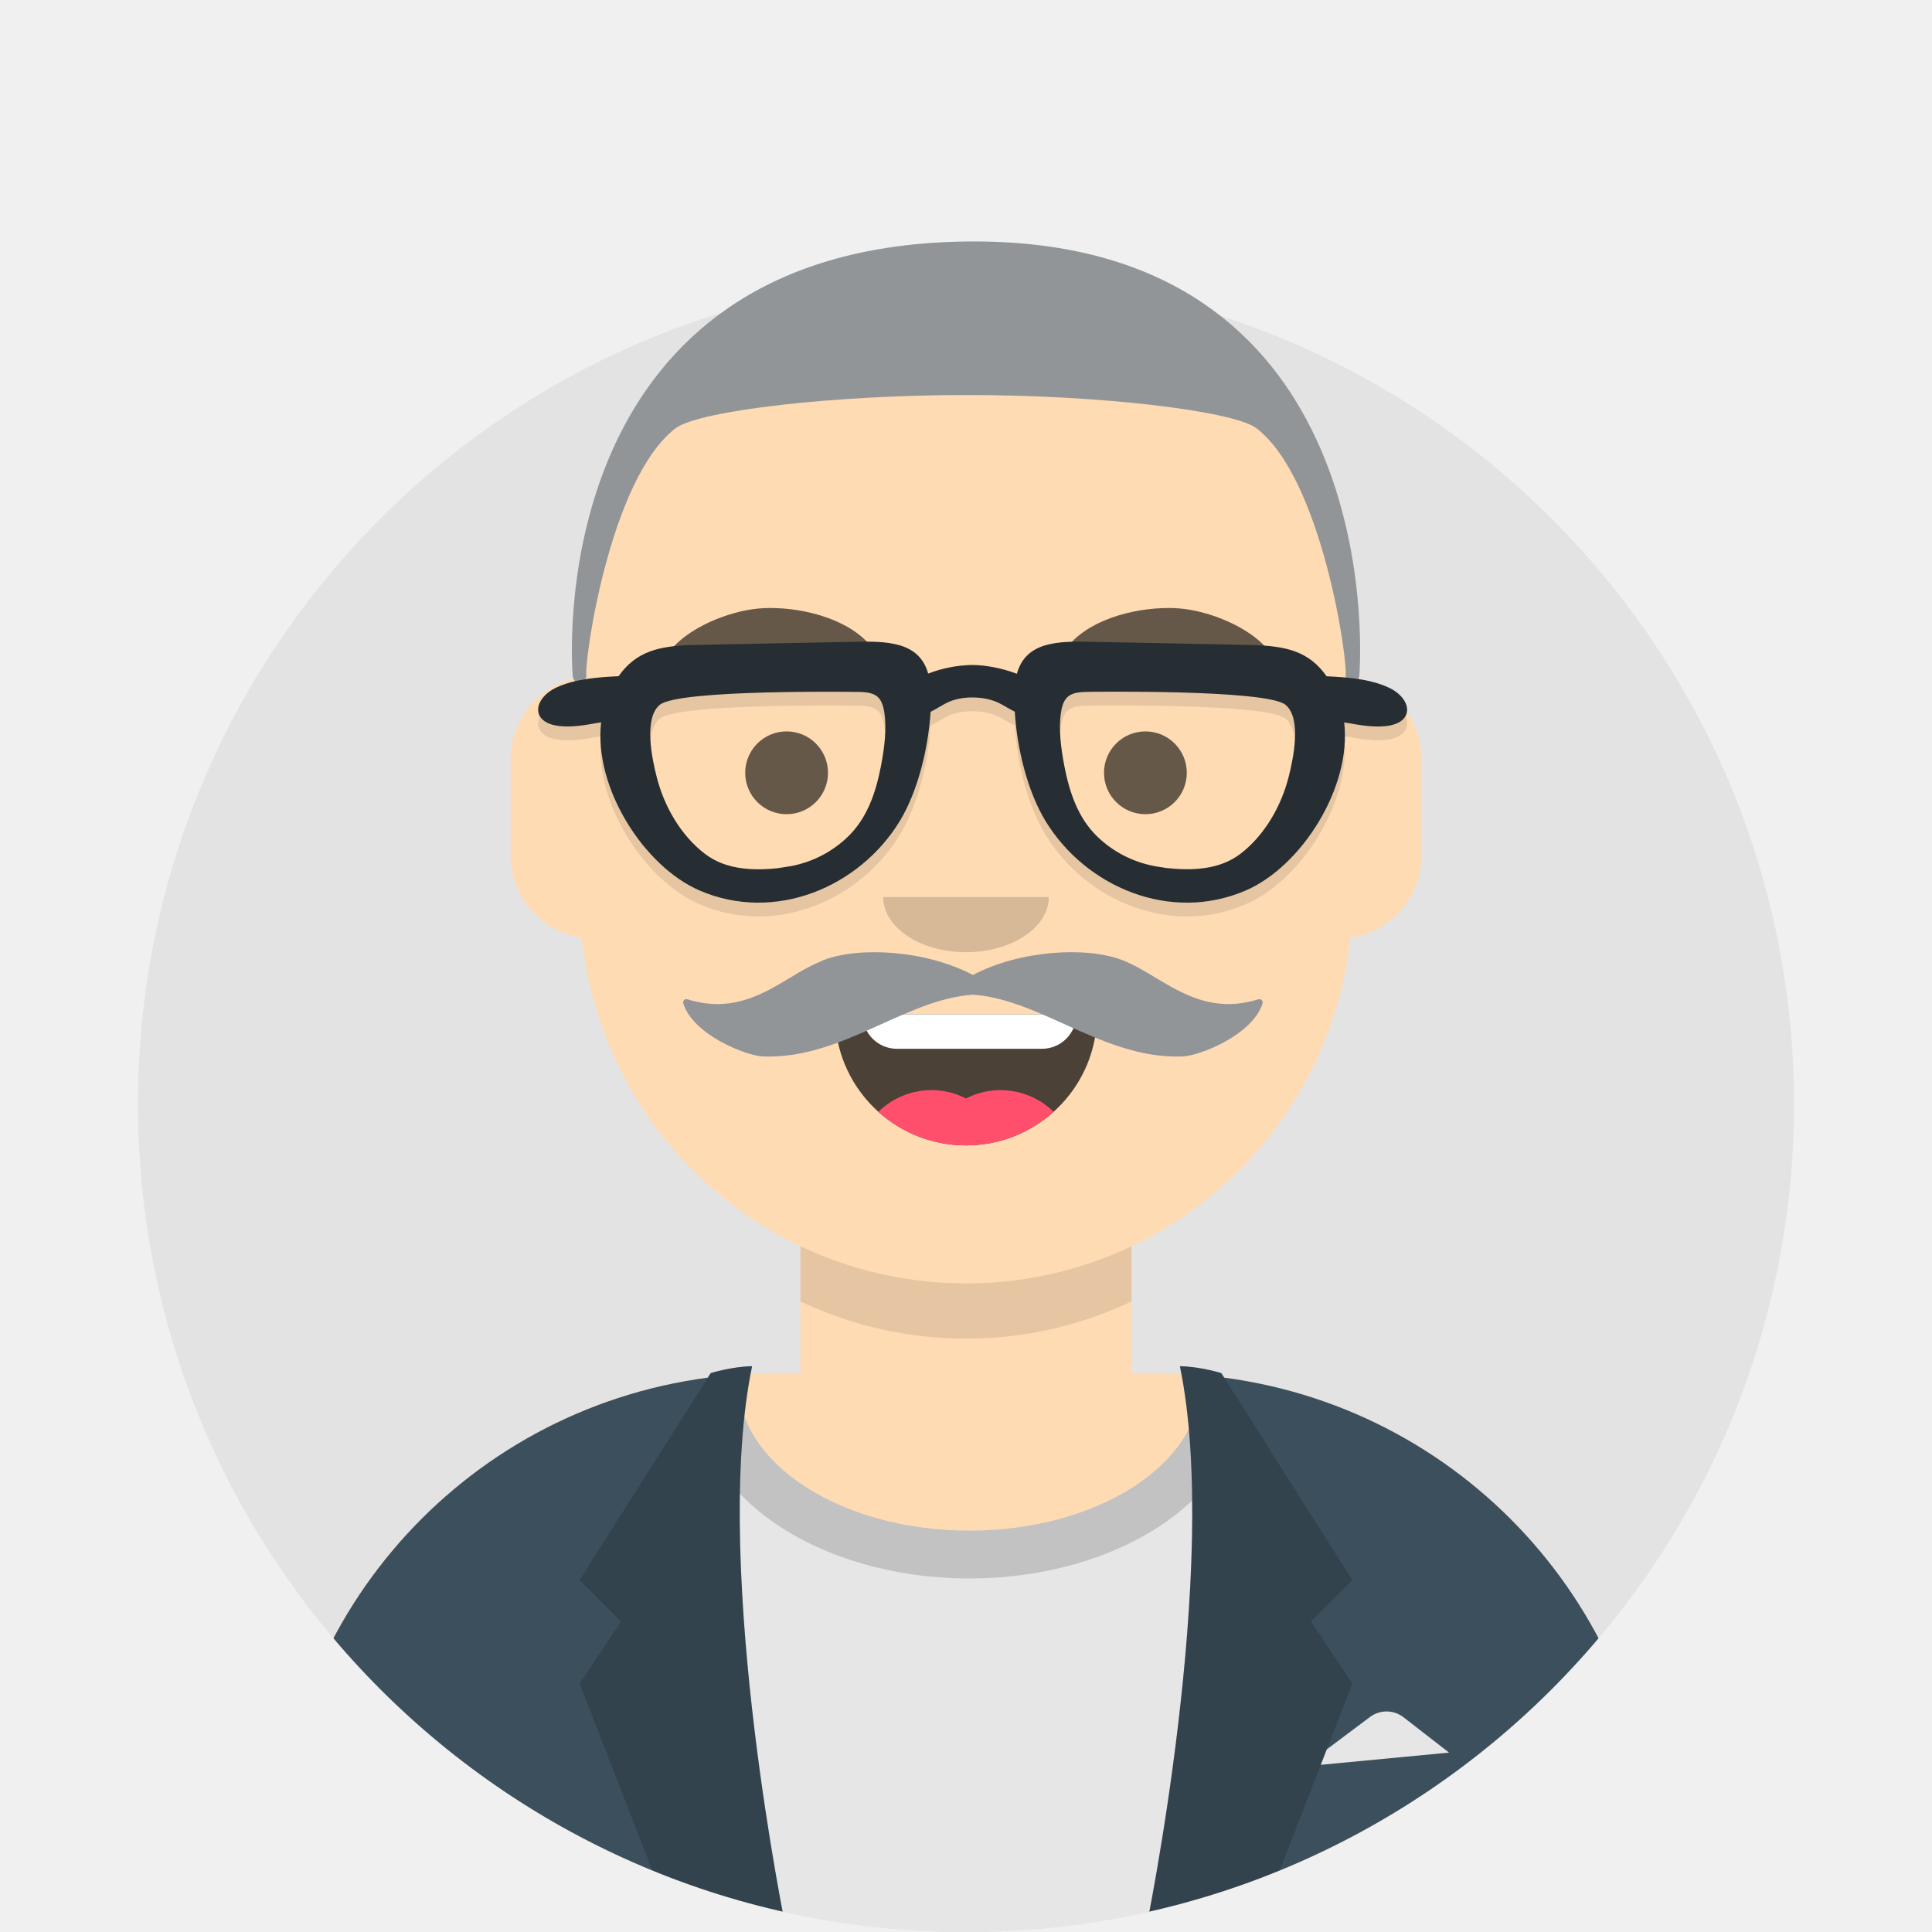
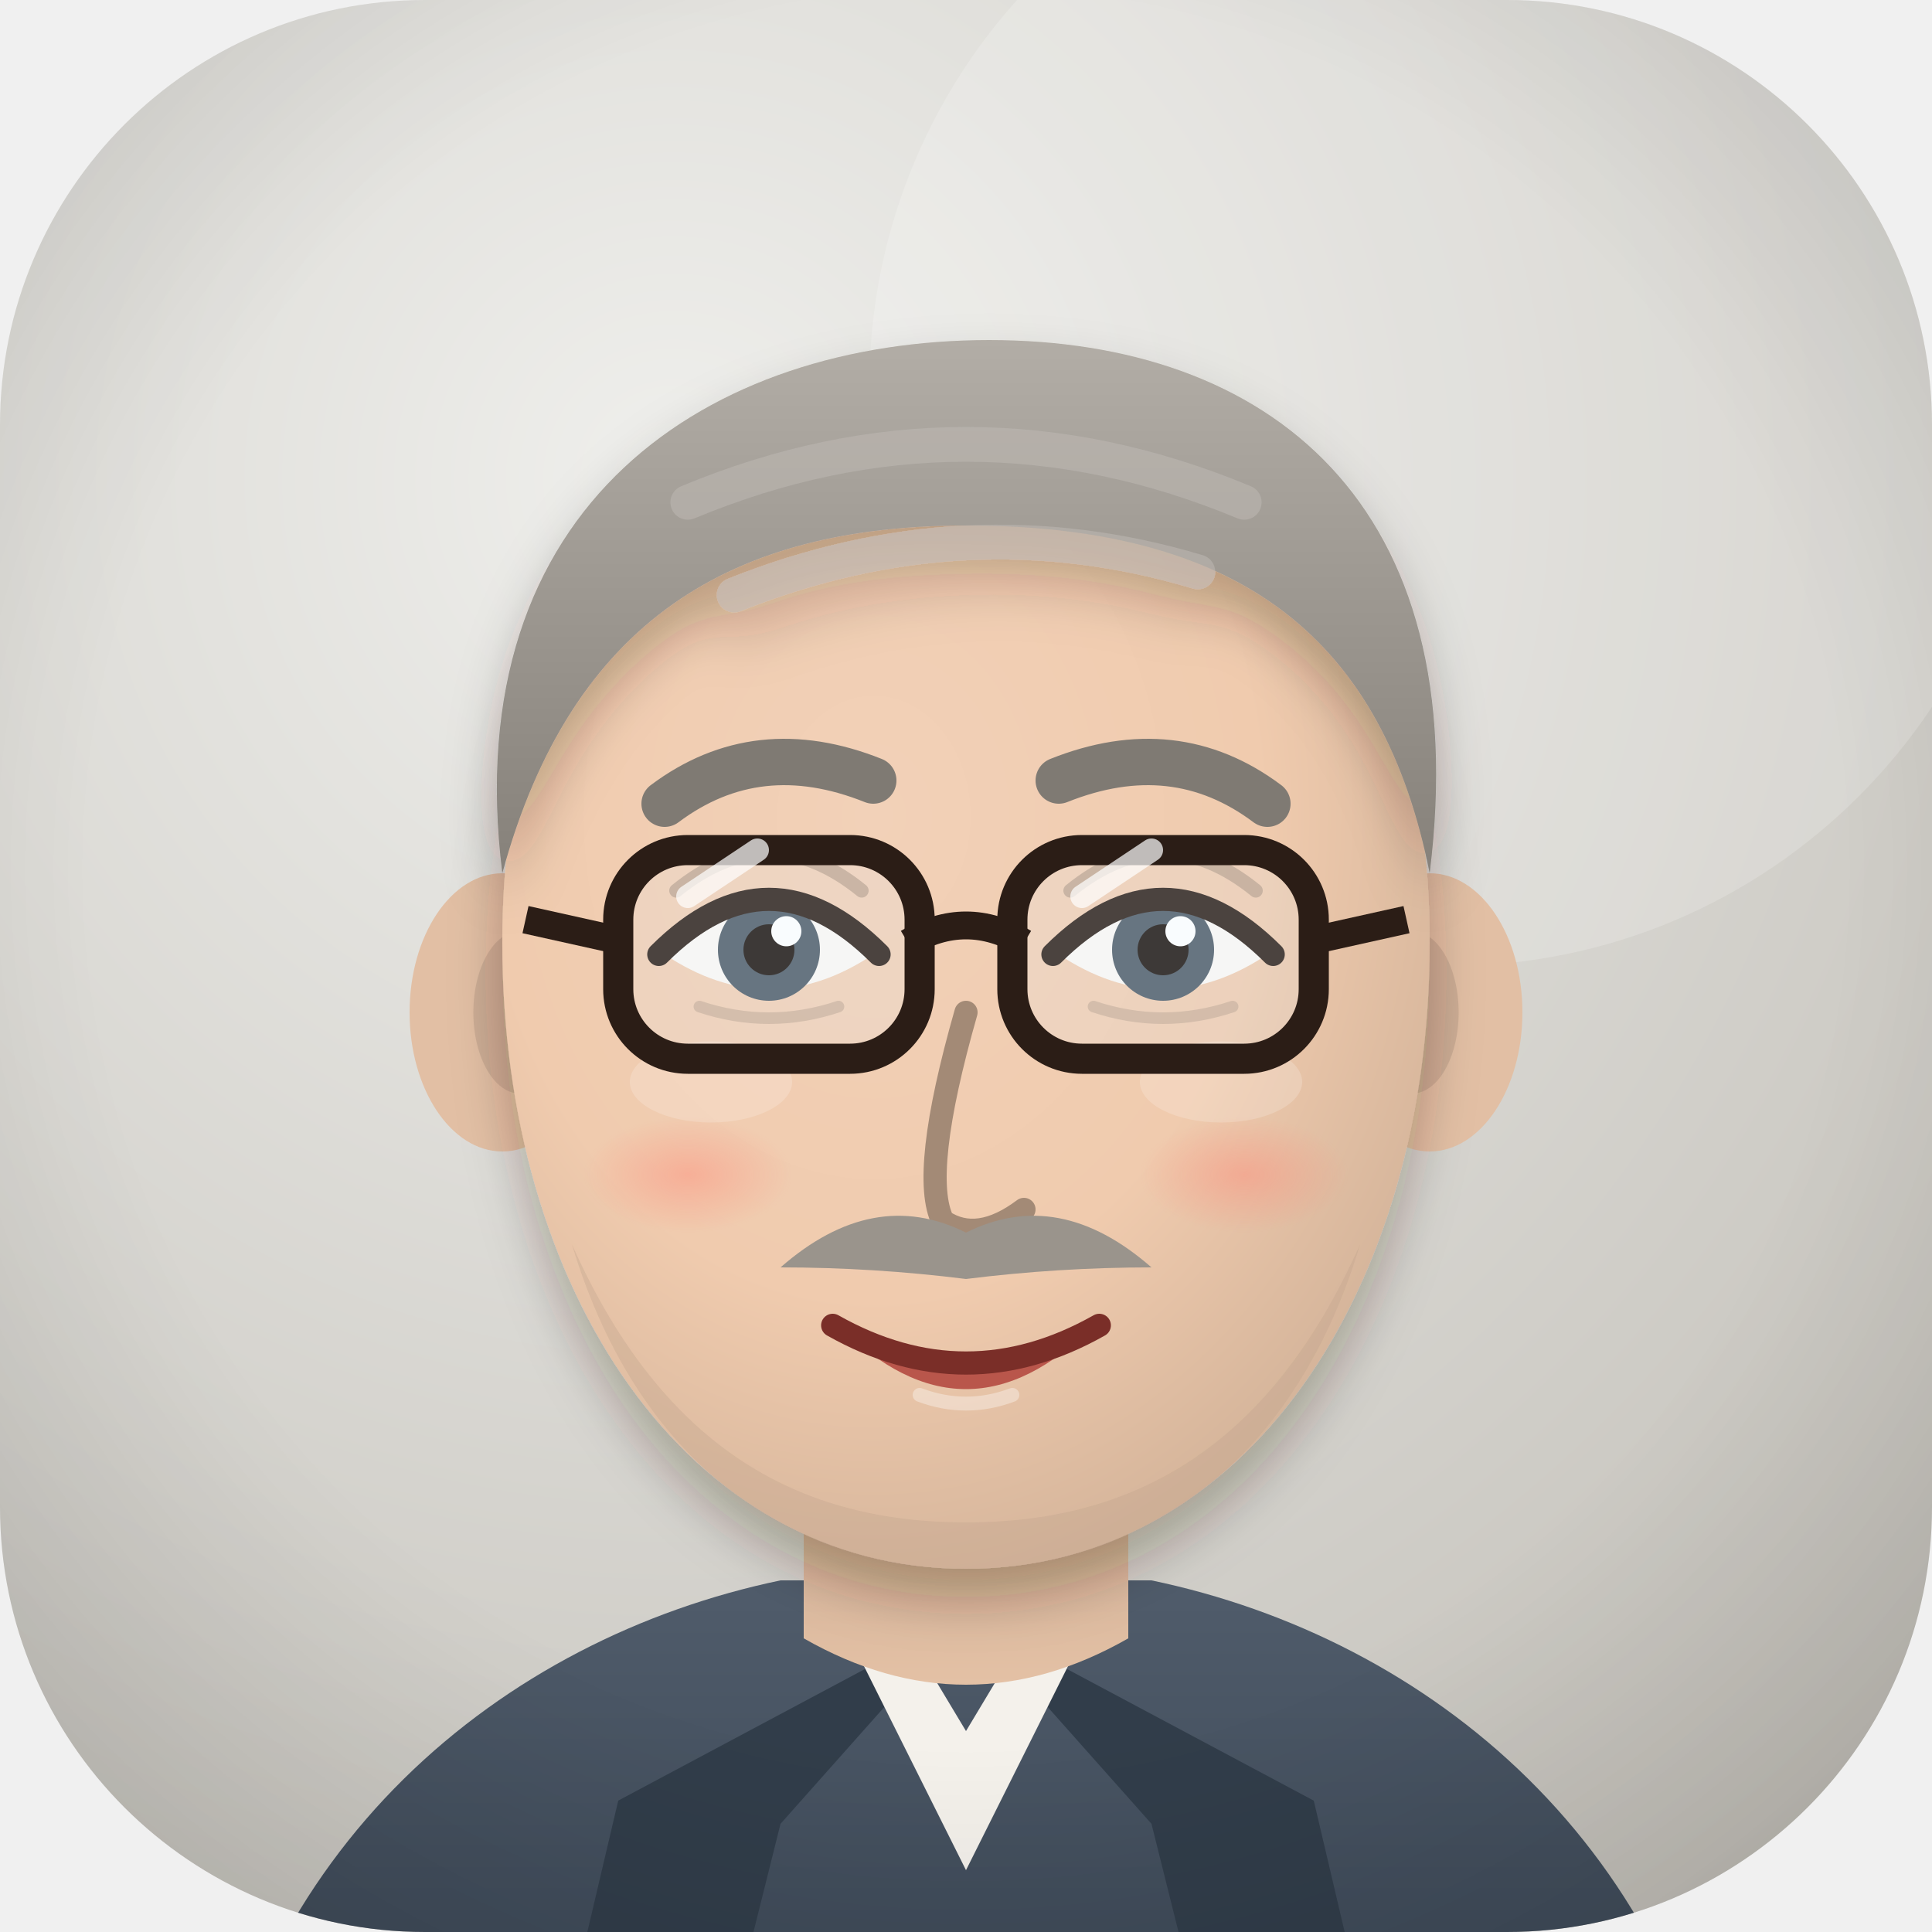
- <svg xmlns="http://www.w3.org/2000/svg" viewBox="0 0 280 280" fill="none" shape-rendering="auto">
-   <mask id="viewboxMask">
-     <rect width="280" height="280" rx="0" ry="0" x="0" y="0" fill="#fff" />
-   </mask>
-   <g mask="url(#viewboxMask)">
-     <g transform="translate(8)">
-       <circle cx="132" cy="160" r="120" fill="#e3e3e3" />
-       <mask id="styleCircle-a" style="mask-type:luminance" maskUnits="userSpaceOnUse" x="0" y="0" width="264" height="280">
-         <path d="M264 0H0v160h12c0 66.27 53.73 120 120 120 66.27 0 120-53.73 120-120h12V0Z" fill="#fff" />
-       </mask>
-       <g mask="url(#styleCircle-a)">
-         <path d="M132 36a56 56 0 0 0-56 56v6.17A12 12 0 0 0 66 110v14a12 12 0 0 0 10.3 11.88 56.04 56.04 0 0 0 31.7 44.73v18.4h-4a72 72 0 0 0-72 72v9h200v-9a72 72 0 0 0-72-72h-4v-18.39a56.04 56.04 0 0 0 31.7-44.73A12 12 0 0 0 198 124v-14a12 12 0 0 0-10-11.83V92a56 56 0 0 0-56-56Z" fill="#ffdbb4" />
-         <path d="M108 180.61v8a55.79 55.79 0 0 0 24 5.39c8.59 0 16.73-1.93 24-5.39v-8a55.79 55.79 0 0 1-24 5.39 55.79 55.79 0 0 1-24-5.39Z" fill="#000" fill-opacity=".1" />
-         <g transform="translate(0 170)">
-           <path d="M132.5 51.83c18.5 0 33.5-9.62 33.5-21.48 0-.36-.01-.7-.04-1.06A72 72 0 0 1 232 101.04V110H32v-8.95a72 72 0 0 1 67.05-71.83c-.03.37-.05.75-.05 1.13 0 11.86 15 21.48 33.5 21.48Z" fill="#E6E6E6" />
-           <path d="M132.5 58.76c21.89 0 39.63-12.05 39.63-26.91 0-.6-.02-1.2-.08-1.8-2-.33-4.03-.59-6.1-.76.04.35.05.7.05 1.06 0 11.86-15 21.48-33.5 21.48S99 42.2 99 30.35c0-.38.02-.76.05-1.13-2.06.14-4.08.36-6.08.67-.07.65-.1 1.3-.1 1.96 0 14.86 17.74 26.91 39.63 26.91Z" fill="#000" fill-opacity=".16" />
-           <path d="M100.78 29.12 101 28c-2.96.05-6 1-6 1l-.42.66A72.01 72.01 0 0 0 32 101.06V110h74s-10.7-51.56-5.24-80.8l.02-.08ZM158 110s11-53 5-82c2.96.05 6 1 6 1l.42.66a72.01 72.01 0 0 1 62.58 71.4V110h-74Z" fill="#3c4f5c" />
-           <path d="M101 28c-6 29 5 82 5 82H90L76 74l6-9-6-6 19-30s3.04-.95 6-1ZM163 28c6 29-5 82-5 82h16l14-36-6-9 6-6-19-30s-3.04-.95-6-1Z" fill-rule="evenodd" clip-rule="evenodd" fill="#000" fill-opacity=".15" />
-           <path d="m183.42 85.77.87-2.24 6.27-4.7a4 4 0 0 1 4.85.05l6.6 5.12-18.59 1.77Z" fill="#E6E6E6" />
-         </g>
-         <g transform="translate(78 134)">
-           <path fill-rule="evenodd" clip-rule="evenodd" d="M35.12 15.13a19 19 0 0 0 37.77-.09c.08-.77-.77-2.04-1.85-2.04H37.1C36 13 35 14.18 35.12 15.13Z" fill="#000" fill-opacity=".7" />
-           <path d="M70 13H39a5 5 0 0 0 5 5h21a5 5 0 0 0 5-5Z" fill="#fff" />
-           <path d="M66.7 27.14A10.96 10.96 0 0 0 54 25.2a10.95 10.95 0 0 0-12.7 1.94A18.93 18.93 0 0 0 54 32c4.88 0 9.33-1.84 12.7-4.86Z" fill="#FF4F6D" />
-         </g>
-         <g transform="translate(104 122)">
-           <path fill-rule="evenodd" clip-rule="evenodd" d="M16 8c0 4.42 5.37 8 12 8s12-3.58 12-8" fill="#000" fill-opacity=".16" />
-         </g>
-         <g transform="translate(76 90)">
-           <path d="M36 22a6 6 0 1 1-12 0 6 6 0 0 1 12 0ZM88 22a6 6 0 1 1-12 0 6 6 0 0 1 12 0Z" fill="#000" fill-opacity=".6" />
-         </g>
-         <g transform="translate(76 82)">
-           <path d="M26.55 6.15c-5.8.27-15.2 4.49-14.96 10.34.01.18.3.27.43.12 2.76-2.96 22.32-5.95 29.2-4.36.64.14 1.12-.48.72-.93-3.43-3.85-10.2-5.43-15.4-5.18ZM86.45 6.15c5.8.27 15.2 4.49 14.96 10.34-.01.18-.3.27-.43.12-2.76-2.96-22.32-5.95-29.2-4.36-.64.14-1.12-.48-.72-.93 3.43-3.85 10.2-5.43 15.4-5.18Z" fill-rule="evenodd" clip-rule="evenodd" fill="#000" fill-opacity=".6" />
-         </g>
-         <g transform="translate(-1)">
-           <path fill-rule="evenodd" clip-rule="evenodd" d="M76 98c.35 1.49 1.67 1.22 2 0-.46-1.55 3.3-28.75 13-36 3.62-2.52 23-4.77 42.31-4.75 19.1 0 38.11 2.26 41.69 4.75 9.7 7.25 13.46 34.45 13 36 .33 1.22 1.65 1.49 2 0 .72-10.3 0-63.73-57-63-57 .73-57.72 52.7-57 63Z" fill="#929598" />
-         </g>
-         <g transform="translate(49 72)">
-           <path d="M57.55 69.68a31.8 31.8 0 0 1 4.84-2.55C67.58 65.15 77.2 65.71 84 69.3c6.8-3.59 16.42-4.15 21.61-2.17 1.64.63 3.22 1.57 4.84 2.55 4.13 2.47 8.55 5.12 14.91 3.15.37-.12.73.22.62.58-1.37 4.5-9 7.6-11.6 7.7-6.2.24-11.75-2.26-17.13-4.69-4.44-2-8.77-3.96-13.25-4.26-4.48.3-8.8 2.26-13.25 4.26-5.38 2.43-10.92 4.93-17.13 4.69-2.6-.1-10.23-3.2-11.6-7.7-.11-.36.25-.7.62-.58 6.36 1.97 10.78-.68 14.9-3.15Z" fill="#929598" />
-         </g>
-         <g transform="translate(62 42)">
-           <g fill-rule="evenodd" clip-rule="evenodd">
-             <path d="M111.71 53.49c4.67.16 8 .88 10.55 4.52 3.01.15 6.25.37 8.98 1.63 3.39 1.56 3.9 5.1-.36 5.59-1.86.2-3.72-.12-5.55-.45l-.19-.03-.33-.06c1.1 9.46-6.21 20.87-14.23 24.35C99.6 93.8 87.34 88.53 81.53 79c-2.62-4.3-4.14-10.51-4.46-15.86-.42-.2-.83-.44-1.23-.67-.38-.22-.76-.44-1.12-.61-2-.98-5.34-1.1-7.5 0-.35.17-.7.37-1.05.58-.42.25-.86.5-1.3.72C64.53 68.5 63.01 74.7 60.4 79c-5.8 9.53-18.07 14.8-29.05 10.04-8.02-3.48-15.33-14.89-14.23-24.35l-.33.06-.2.03c-1.83.33-3.7.66-5.55.45-4.27-.5-3.74-4.03-.36-5.6 2.72-1.25 5.96-1.47 8.97-1.62 2.55-3.63 5.88-4.36 10.55-4.52l23.29-.46c5.19-.14 9.72 0 11.03 4.6a18.7 18.7 0 0 1 6.35-1.25c1.86 0 4.35.45 6.5 1.28 1.3-4.64 5.83-4.77 11.03-4.63l23.3.46Zm-24.03 6.78c-2.37.03-3.5.42-3.9 2.9-.4 2.5 0 5.31.46 7.78.73 3.77 1.92 7.46 4.71 10.22a16.24 16.24 0 0 0 8.32 4.34c.11.03.54.1.96.16.63.1 1.23.18.71.13l-.1-.01h-.06a47.08 47.08 0 0 1 .16 0c3.73.4 7.72.32 10.82-2.04 3.53-2.7 5.95-6.95 7.01-11.2.63-2.48 1.93-8.42-.46-10.4-2.73-2.28-28.63-1.88-28.63-1.88Zm-33.43 0c2.37.03 3.5.42 3.9 2.9.4 2.5 0 5.32-.46 7.78-.73 3.77-1.92 7.46-4.71 10.22a16.23 16.23 0 0 1-8.32 4.35l-.96.15c-.64.1-1.26.19-.68.13-3.73.4-7.74.32-10.85-2.05-3.53-2.69-5.95-6.95-7.01-11.2-.63-2.48-1.93-8.42.46-10.4 2.73-2.28 28.63-1.87 28.63-1.87Zm-10.93 25.5Z" fill="#000" fill-opacity=".1" />
-             <path d="M111.71 51.49c4.67.16 8 .88 10.55 4.52 3.01.15 6.25.37 8.98 1.63 3.39 1.56 3.9 5.1-.36 5.59-1.86.2-3.72-.12-5.55-.45l-.19-.03-.33-.06c1.1 9.46-6.21 20.87-14.23 24.35C99.6 91.8 87.34 86.53 81.53 77c-2.62-4.3-4.14-10.51-4.46-15.86-.42-.2-.83-.44-1.23-.67-.38-.22-.76-.44-1.12-.61-2-.98-5.34-1.1-7.5 0-.35.17-.7.37-1.05.58-.42.25-.86.5-1.3.72C64.53 66.5 63.01 72.7 60.4 77c-5.8 9.53-18.07 14.8-29.05 10.04-8.02-3.48-15.33-14.89-14.23-24.35-.11 0-.22.03-.33.05l-.2.03c-1.83.33-3.7.66-5.55.45-4.27-.5-3.74-4.03-.36-5.6 2.72-1.25 5.96-1.47 8.97-1.62 2.55-3.63 5.88-4.36 10.55-4.52l23.29-.46c5.19-.14 9.72 0 11.03 4.6a18.7 18.7 0 0 1 6.35-1.25c1.86 0 4.35.45 6.5 1.28 1.3-4.64 5.83-4.77 11.03-4.63l23.3.46Zm-24.03 6.78c-2.37.03-3.5.42-3.9 2.9-.4 2.5 0 5.31.46 7.78.73 3.77 1.92 7.46 4.71 10.22a16.24 16.24 0 0 0 8.32 4.34c.11.03.54.1.96.16.63.1 1.23.18.71.13l-.1-.01h-.06a47.08 47.08 0 0 1 .16 0c3.73.4 7.72.32 10.82-2.04 3.53-2.7 5.95-6.95 7.01-11.2.63-2.48 1.93-8.42-.46-10.4-2.73-2.28-28.63-1.88-28.63-1.88Zm-33.43 0c2.37.03 3.5.42 3.9 2.9.4 2.5 0 5.32-.46 7.78-.73 3.77-1.92 7.46-4.71 10.22a16.23 16.23 0 0 1-8.32 4.35l-.96.15c-.64.1-1.26.19-.68.13-3.73.4-7.74.32-10.85-2.05-3.53-2.69-5.95-6.95-7.01-11.2-.63-2.48-1.93-8.42.46-10.4 2.73-2.28 28.63-1.87 28.63-1.87Zm-10.93 25.5Z" fill="#262e33" />
-           </g>
-         </g>
+ <svg xmlns="http://www.w3.org/2000/svg" viewBox="0 0 200 200" width="200" height="200">
+   <defs>
+     <radialGradient id="p24bg" cx="0.35" cy="0.25" r="0.9">
+       <stop offset="0" stop-color="#efefec" stop-opacity="1" />
+       <stop offset="1" stop-color="#c3c0b9" stop-opacity="1" />
+     </radialGradient>
+     <radialGradient id="p24sk" cx="0.4" cy="0.35" r="0.7">
+       <stop offset="0" stop-color="#f2d1b8" stop-opacity="1" />
+       <stop offset="0.6" stop-color="#f0cbae" stop-opacity="1" />
+       <stop offset="1" stop-color="#d3b399" stop-opacity="1" />
+     </radialGradient>
+     <linearGradient id="p24nk" x1="0" y1="0" x2="0" y2="1">
+       <stop offset="0" stop-color="#c5a68f" stop-opacity="1" />
+       <stop offset="1" stop-color="#e4c1a5" stop-opacity="1" />
+     </linearGradient>
+     <linearGradient id="p24hr" x1="0" y1="0" x2="0" y2="1">
+       <stop offset="0" stop-color="#b2ada6" stop-opacity="1" />
+       <stop offset="1" stop-color="#86817a" stop-opacity="1" />
+     </linearGradient>
+     <linearGradient id="p24cl" x1="0" y1="0" x2="0" y2="1">
+       <stop offset="0" stop-color="#505c6b" stop-opacity="1" />
+       <stop offset="1" stop-color="#333f4d" stop-opacity="1" />
+     </linearGradient>
+     <radialGradient id="p24bl" cx="0.5" cy="0.5" r="0.5">
+       <stop offset="0" stop-color="#ff8b7a" stop-opacity="0.45" />
+       <stop offset="1" stop-color="#ff8b7a" stop-opacity="0" />
+     </radialGradient>
+     <radialGradient id="p24vg" cx="0.5" cy="0.45" r="0.75">
+       <stop offset="0.6" stop-color="#000" stop-opacity="0" />
+       <stop offset="1" stop-color="#000" stop-opacity="0.16" />
+     </radialGradient>
+     <clipPath id="p24cp">
+       <rect width="200" height="200" rx="44" />
+     </clipPath>
+     <filter id="p24rm" x="-20%" y="-20%" width="140%" height="140%">
+       <feDropShadow dx="0" dy="2.5" stdDeviation="2.2" flood-color="#2b1a10" flood-opacity="0.28" />
+     </filter>
+   </defs>
+   <g clip-path="url(#p24cp)">
+     <rect width="200" height="200" fill="url(#p24bg)" />
+     <circle cx="150" cy="40" r="60" fill="#fff" opacity="0.18" />
+     <g transform="translate(100 112) scale(1.2) translate(-100 -104)">
+       <path d="M34 200 C38 170 60 152 84 147 L116 147 C140 152 162 170 166 200 Z" fill="url(#p24cl)" />
+       <path d="M100 150 L84 168 L76 200 L62 200 L70 166 Z" fill="#313d4a" />
+       <path d="M100 150 L116 168 L124 200 L138 200 L130 166 Z" fill="#313d4a" />
+       <path d="M90 152 L100 172 L110 152 L106 150 L100 160 L94 150 Z" fill="#f4f1eb" />
+       <path d="M86 130 L86 152 Q100 160 114 152 L114 130 Z" fill="url(#p24nk)" />
+       <path d="M86 140 Q100 150 114 140 L114 134 Q100 144 86 134 Z" fill="#b49883" opacity="0.35" />
+       <ellipse cx="60" cy="98" rx="8" ry="12" fill="#e2bfa4" />
+       <ellipse cx="61.5" cy="98" rx="4" ry="7" fill="#c0a28b" opacity="0.6" />
+       <ellipse cx="140" cy="98" rx="8" ry="12" fill="#e2bfa4" />
+       <ellipse cx="138.5" cy="98" rx="4" ry="7" fill="#c0a28b" opacity="0.6" />
+       <path d="M100 46 C126 46 140 64 140 92 C140 122 124 146 100 146 C76 146 60 122 60 92 C60 64 74 46 100 46 Z" fill="url(#p24sk)" filter="url(#p24rm)" />
+       <path d="M66 118 C72 138 86 146 100 146 C114 146 128 138 134 118 C126 136 114 142 100 142 C86 142 74 136 66 118 Z" fill="#c0a28b" opacity="0.35" />
+       <ellipse cx="78" cy="104" rx="7" ry="3.5" fill="#fff" opacity="0.18" />
+       <ellipse cx="122" cy="104" rx="7" ry="3.5" fill="#fff" opacity="0.18" />
+       <ellipse cx="76" cy="112" rx="9" ry="5" fill="url(#p24bl)" />
+       <ellipse cx="124" cy="112" rx="9" ry="5" fill="url(#p24bl)" />
+       <path d="M74 80 Q82 74 92 78" stroke="#7f7a73" stroke-width="4" fill="none" stroke-linecap="round" />
+       <path d="M126 80 Q118 74 108 78" stroke="#7f7a73" stroke-width="4" fill="none" stroke-linecap="round" />
+       <path d="M74 93 Q83 84 92 93 Q83 99 74 93 Z" fill="#fbf8f4" />
+       <circle cx="83" cy="92.6" r="4.4" fill="#4d5a66" />
+       <circle cx="83" cy="92.6" r="2.2" fill="#1a110c" />
+       <circle cx="84.5" cy="91" r="1.3" fill="#fff" />
+       <path d="M73.5 93 Q83 83.5 92.5 93" stroke="#2b1d16" stroke-width="2" fill="none" stroke-linecap="round" />
+       <path d="M75 87.5 Q83 81 91 87.5" stroke="#a88e7a" stroke-width="1.2" fill="none" opacity="0.6" stroke-linecap="round" />
+       <path d="M77 97.5 Q83 99.5 89 97.5" stroke="#b49883" stroke-width="1" fill="none" opacity="0.5" stroke-linecap="round" />
+       <path d="M108 93 Q117 84 126 93 Q117 99 108 93 Z" fill="#fbf8f4" />
+       <circle cx="117" cy="92.6" r="4.4" fill="#4d5a66" />
+       <circle cx="117" cy="92.6" r="2.2" fill="#1a110c" />
+       <circle cx="118.5" cy="91" r="1.3" fill="#fff" />
+       <path d="M107.5 93 Q117 83.5 126.5 93" stroke="#2b1d16" stroke-width="2" fill="none" stroke-linecap="round" />
+       <path d="M109 87.5 Q117 81 125 87.5" stroke="#a88e7a" stroke-width="1.2" fill="none" opacity="0.6" stroke-linecap="round" />
+       <path d="M111 97.5 Q117 99.5 123 97.5" stroke="#b49883" stroke-width="1" fill="none" opacity="0.5" stroke-linecap="round" />
+       <path d="M100 98 Q96 112 98 116 Q101 118 105 115" stroke="#a38a76" stroke-width="2" fill="none" stroke-linecap="round" />
+       <path d="M84 120 Q92 113 100 117 Q108 113 116 120 Q108 120 100 121 Q92 120 84 120 Z" fill="#9a948c" />
+       <path d="M89 125 Q100 131 111 125 Q100 136 89 125 Z" fill="#b9564b" />
+       <path d="M88.5 125 Q100 131.5 111.5 125" stroke="#7a2e28" stroke-width="2" fill="none" stroke-linecap="round" />
+       <path d="M96 131 Q100 132.5 104 131" stroke="#fff" stroke-width="1.2" fill="none" opacity="0.35" stroke-linecap="round" />
+       <g filter="url(#p24rm)">
+         <path d="M60 86 C56 54 78 40 102 40 C126 40 144 54 140 86 C136 66 124 56 100 56 C80 56 66 64 60 86 Z" fill="url(#p24hr)" />
+         <path d="M76 54 Q100 44 124 54" stroke="#bdb8b3" stroke-width="3" fill="none" stroke-linecap="round" opacity="0.55" />
+         <path d="M80 62 Q100 54 120 60" stroke="#bdb8b3" stroke-width="3" fill="none" stroke-linecap="round" opacity="0.55" />
      </g>
+       <rect x="70" y="84" width="26" height="18" rx="6" fill="#dfeffa" fill-opacity="0.18" stroke="#2b1d16" stroke-width="2.6" />
+       <rect x="104" y="84" width="26" height="18" rx="6" fill="#dfeffa" fill-opacity="0.18" stroke="#2b1d16" stroke-width="2.6" />
+       <path d="M95 92 Q100 89 105 92" stroke="#2b1d16" stroke-width="2.4" fill="none" />
+       <path d="M71 92 L62 90 M129 92 L138 90" stroke="#2b1d16" stroke-width="2.4" />
+       <path d="M76 88 L82 84 M110 88 L116 84" stroke="#fff" stroke-width="2" stroke-linecap="round" opacity="0.7" />
    </g>
+     <rect width="200" height="200" fill="url(#p24vg)" />
  </g>
</svg>
